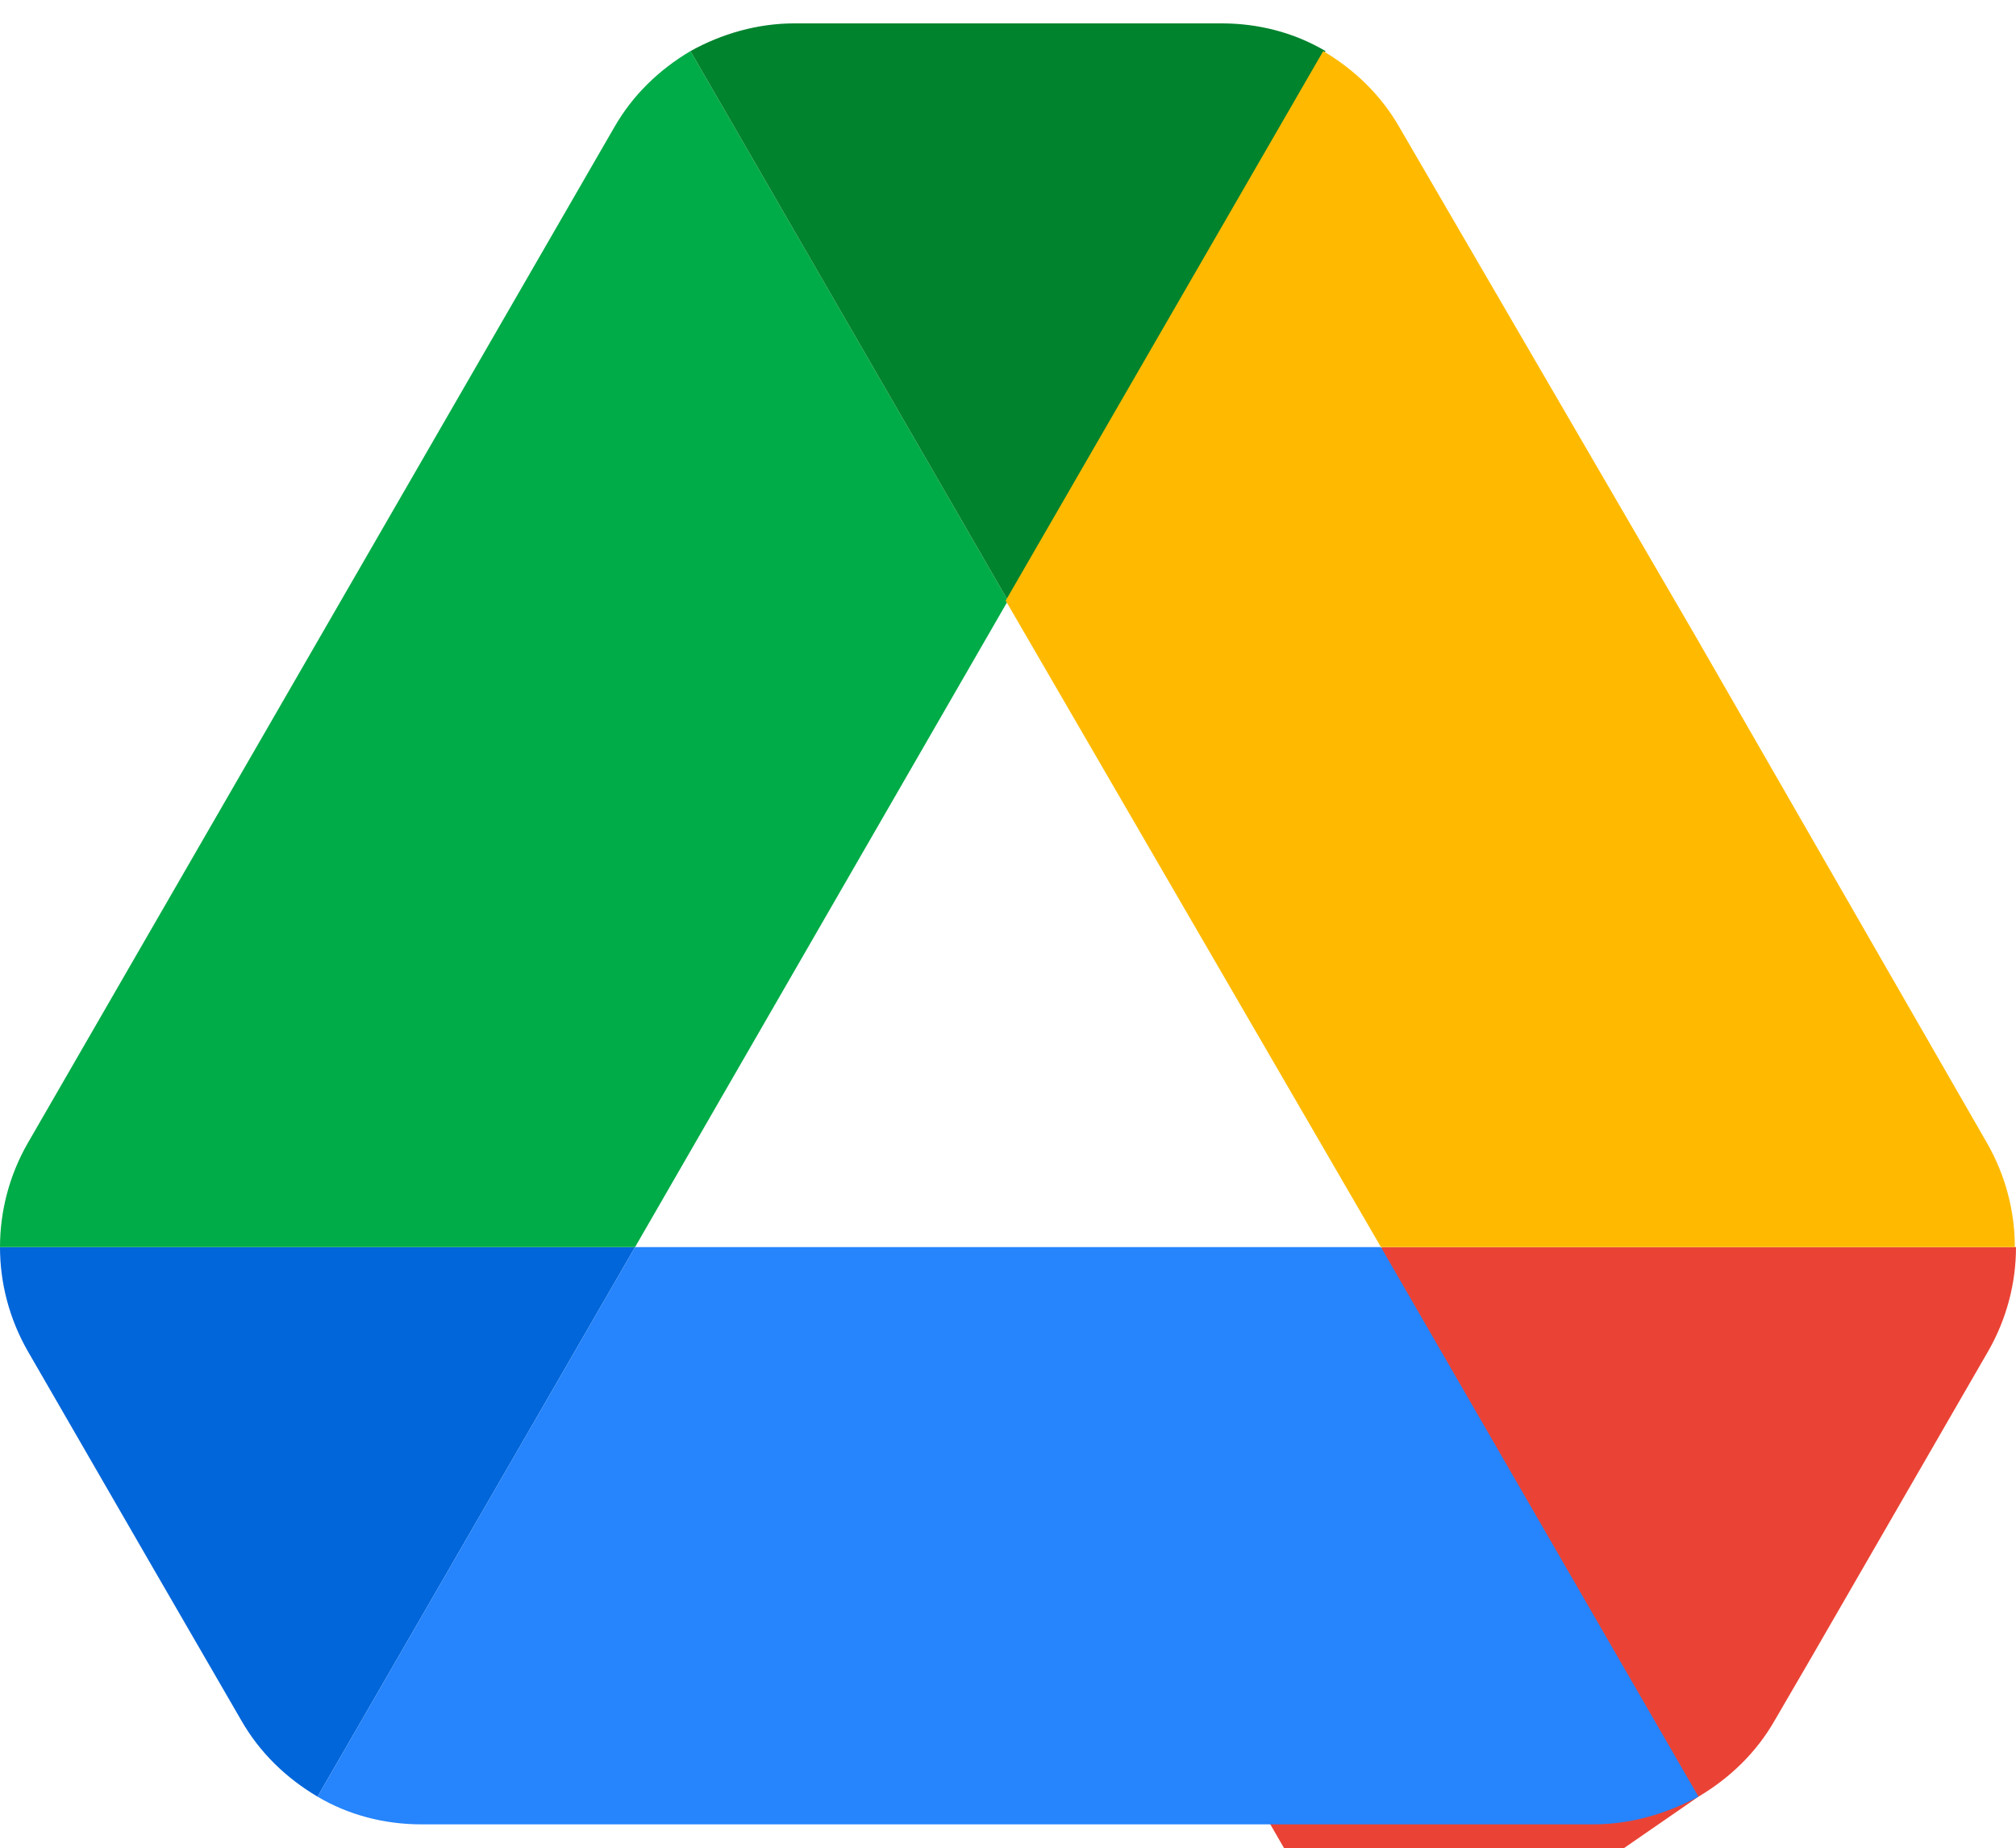
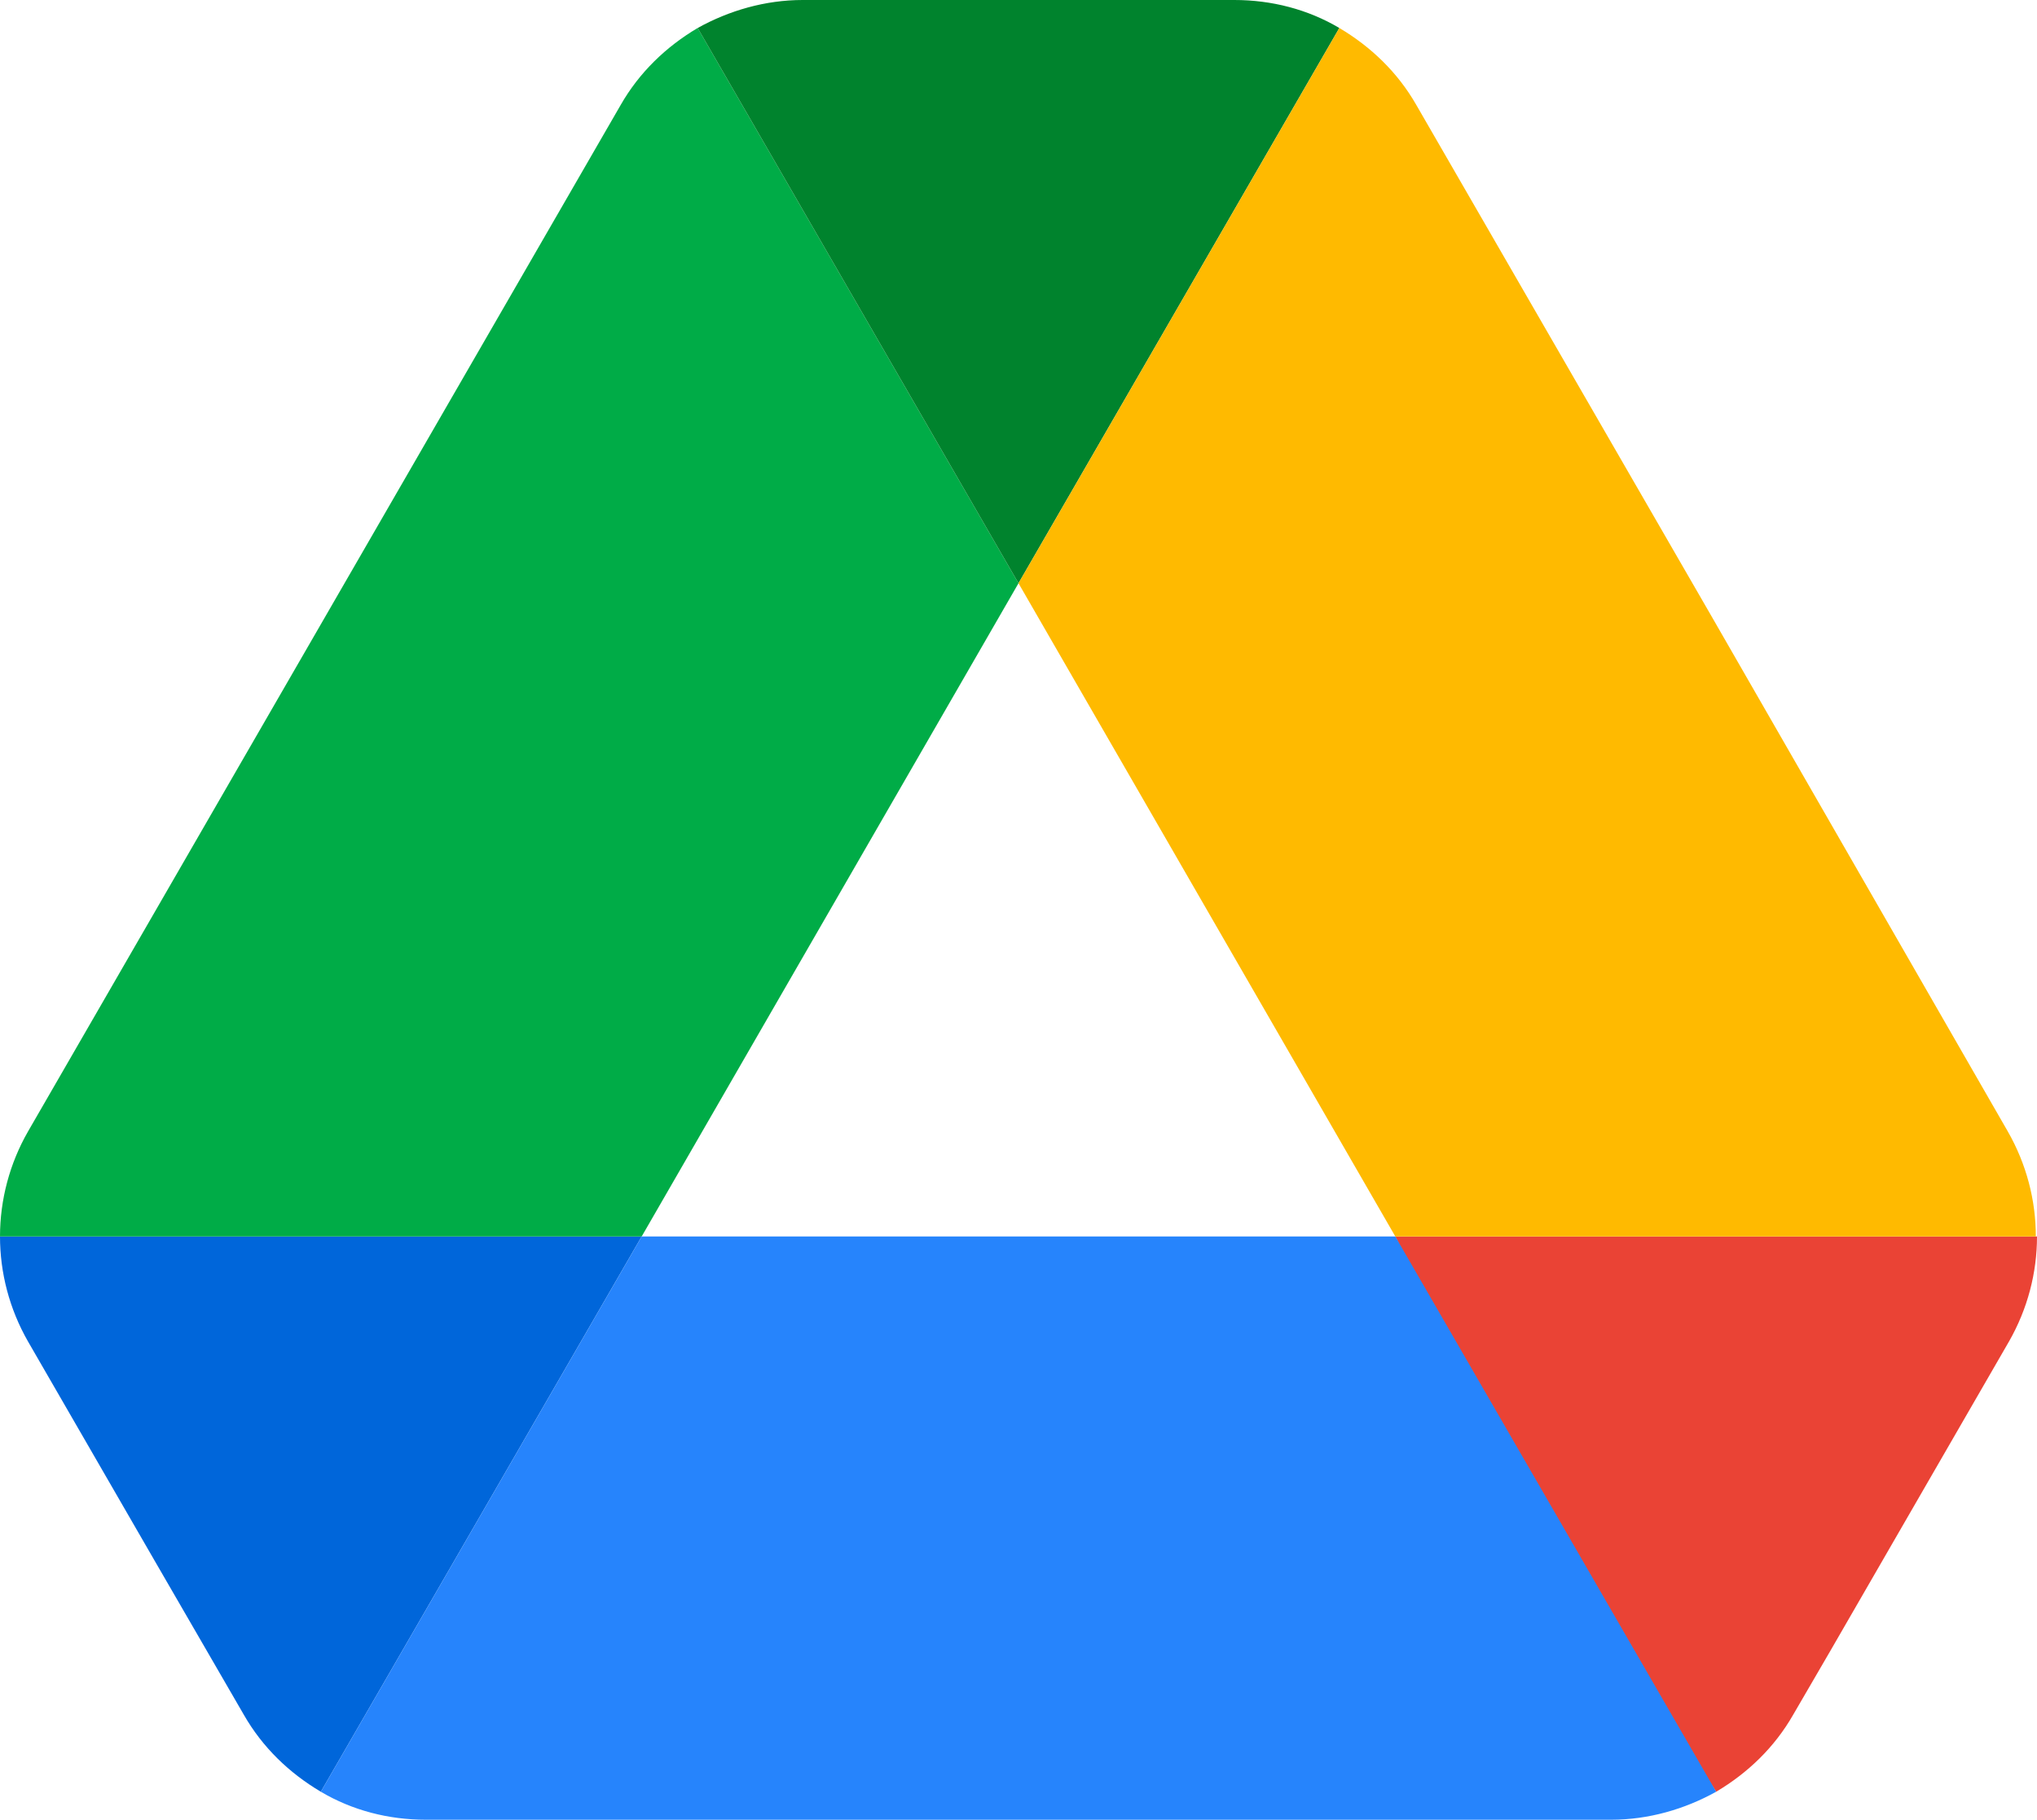
- <svg xmlns="http://www.w3.org/2000/svg" viewBox="0 0 87.3 78" width="24" height="22">
-   <path d="m6.6 66.85 3.85 6.65c.8 1.4 1.95 2.5 3.3 3.3l13.75-23.8H0c0 1.55.4 3.1 1.2 4.5l5.4 9.35z" fill="#0066da" />
-   <path d="m43.65 25-13.75-23.8c-1.35.8-2.5 1.9-3.3 3.3l-25.4 44a9.06 9.06 0 0 0-1.2 4.5h27.5l16.15-28z" fill="#00ac47" />
-   <path d="M73.55 76.8c1.35-.8 2.5-1.9 3.3-3.3l1.6-2.75 7.65-13.25c.8-1.4 1.2-2.95 1.2-4.5H59.85L53 63.05l-3.3 5.75 10.1 17.5 13.75-9.5z" fill="#ea4335" />
-   <path d="M43.65 25 57.4 1.2C56.05.4 54.5 0 52.9 0H34.4c-1.6 0-3.15.45-4.5 1.2L43.65 25z" fill="#00832d" />
-   <path d="M59.8 53H27.5L13.75 76.8c1.35.8 2.9 1.2 4.5 1.2H69c1.6 0 3.15-.45 4.55-1.2L59.8 53z" fill="#2684fc" />
-   <path d="M73.4 26.5 60.6 4.5c-.8-1.4-1.95-2.5-3.3-3.3L43.55 25l16.25 28h27.45c0-1.55-.4-3.1-1.2-4.5l-12.65-22z" fill="#ffba00" />
+ <svg xmlns="http://www.w3.org/2000/svg" viewBox="0 0 87.3 78">
+   <path d="m6.6 66.85 3.85 6.65c.8 1.4 1.95 2.5 3.3 3.3l13.75-23.8h-27.5c0 1.55.4 3.1 1.2 4.5z" fill="#0066da" />
+   <path d="m43.65 25-13.75-23.8c-1.35.8-2.5 1.9-3.3 3.3l-25.4 44a9.06 9.06 0 0 0 -1.2 4.5h27.5z" fill="#00ac47" />
+   <path d="m73.55 76.8c1.35-.8 2.5-1.9 3.3-3.3l1.6-2.75 7.65-13.25c.8-1.4 1.2-2.95 1.2-4.5h-27.502l5.852 11.5z" fill="#ea4335" />
+   <path d="m43.65 25 13.75-23.8c-1.35-.8-2.9-1.2-4.5-1.2h-18.5c-1.6 0-3.15.45-4.5 1.2z" fill="#00832d" />
+   <path d="m59.8 53h-32.3l-13.75 23.8c1.35.8 2.9 1.2 4.5 1.2h50.8c1.6 0 3.15-.45 4.5-1.2z" fill="#2684fc" />
+   <path d="m73.4 26.5-12.7-22c-.8-1.4-1.95-2.5-3.3-3.3l-13.75 23.8 16.15 28h27.45c0-1.55-.4-3.1-1.2-4.5z" fill="#ffba00" />
</svg>
